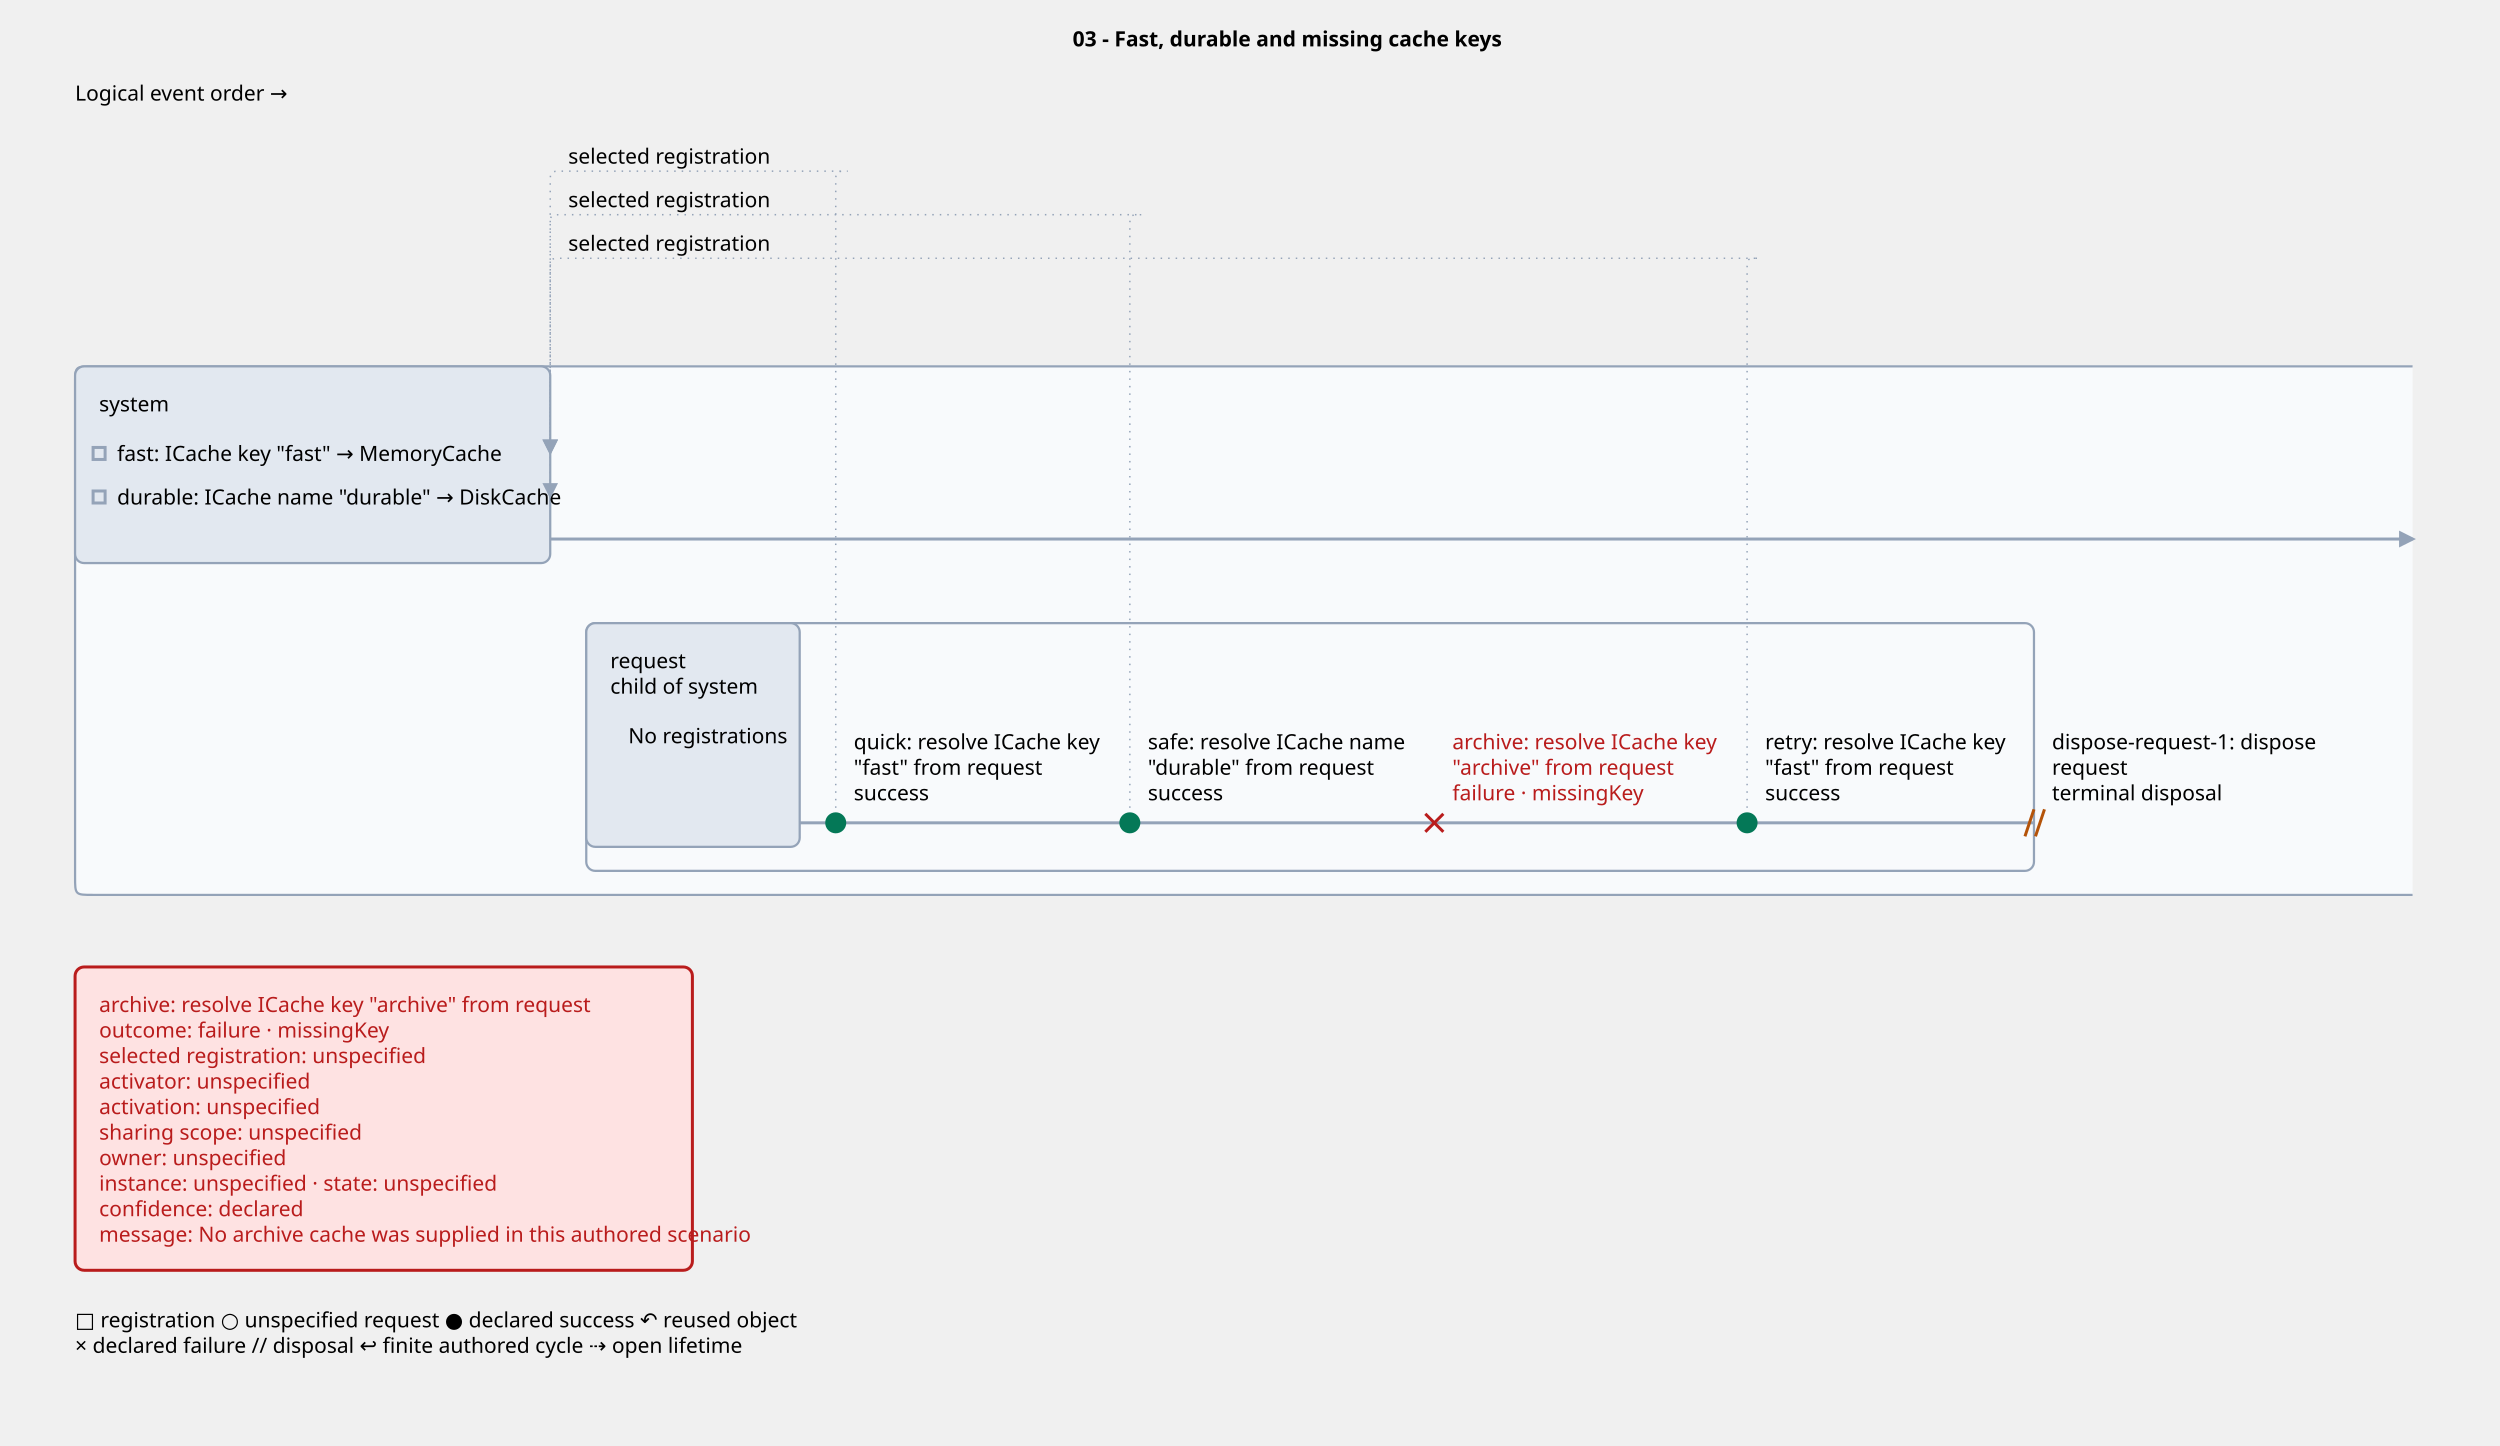
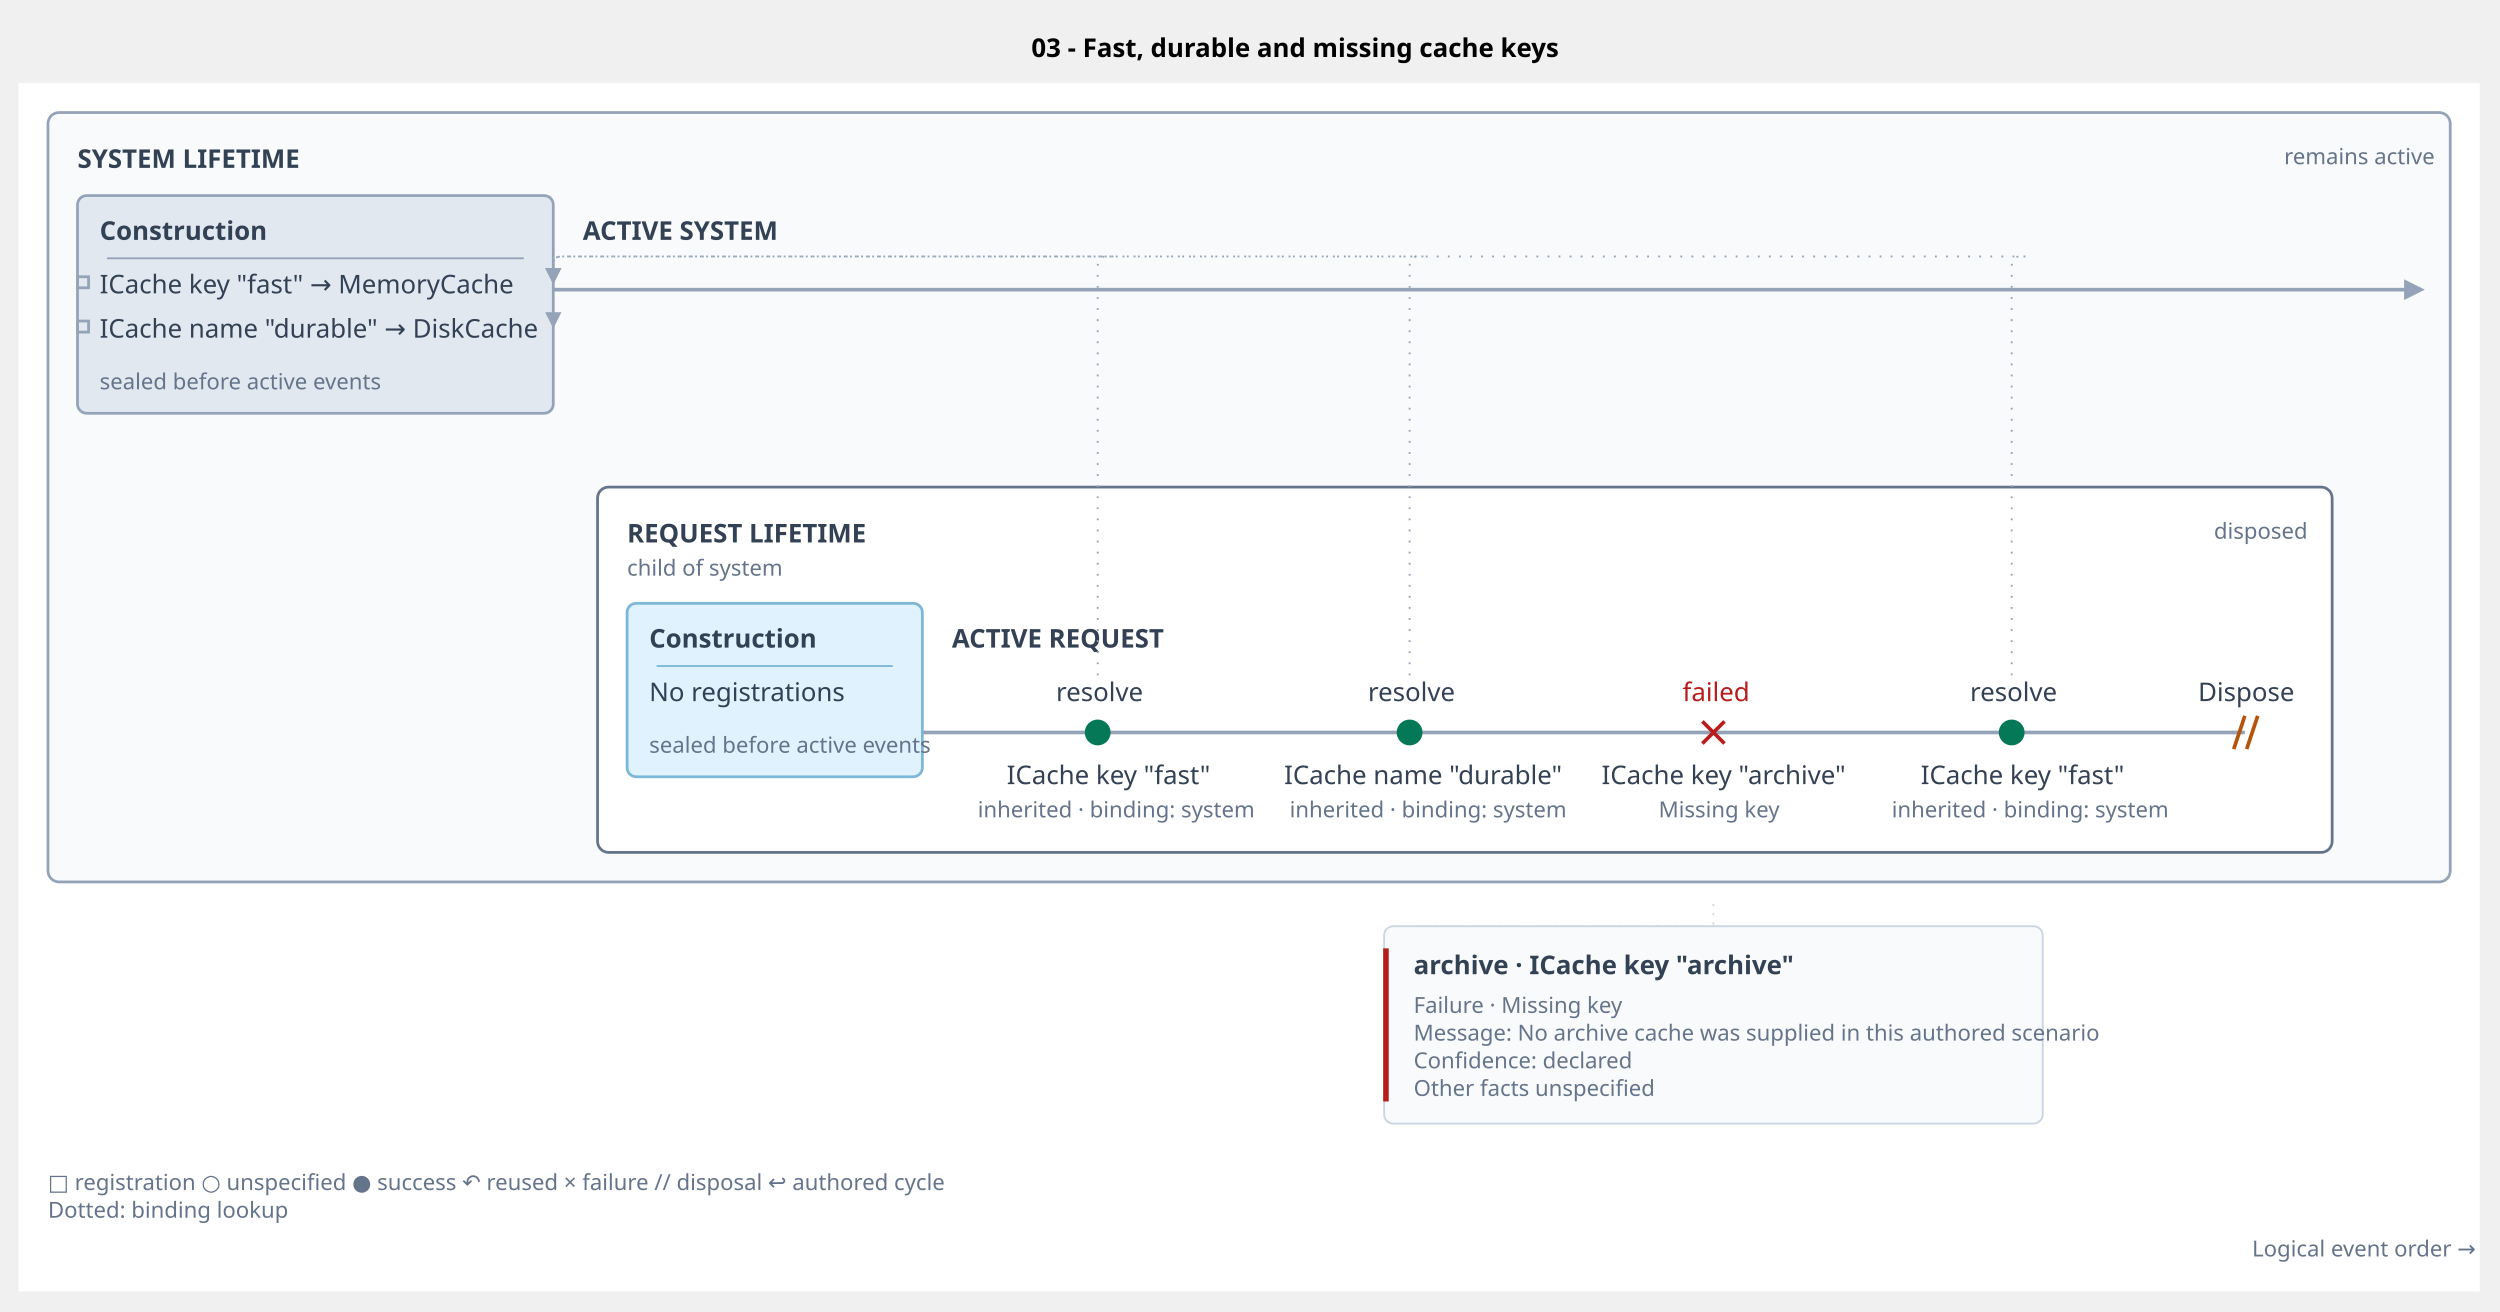
- <svg xmlns="http://www.w3.org/2000/svg" version="1.1" data-diagram-type="AUTOFAC" style="width:1665px;height:963px;background:#FFFFFF;" width="1665px" height="963px" viewBox="0 0 1665 963" zoomAndPan="magnify" preserveAspectRatio="none" contentStyleType="text/css">
+ <svg xmlns="http://www.w3.org/2000/svg" version="1.1" data-diagram-type="AUTOFAC" style="width:1355px;height:711px;background:#FFFFFF;" width="1355px" height="711px" viewBox="0 0 1355 711" zoomAndPan="magnify" preserveAspectRatio="none" contentStyleType="text/css">
  <defs />
  <g font-family="sans-serif" lengthAdjust="spacing">
    <g class="title">
-       <text x="714.375" y="30.889" fill="#000" font-size="14" textLength="235.025" font-weight="700">03 - Fast, durable and missing cache keys</text>
+       <text x="559" y="30.889" fill="#000" font-size="14" textLength="235.025" font-weight="700">03 - Fast, durable and missing cache keys</text>
    </g>
-     <text x="50" y="67" fill="#000" font-size="14" textLength="125.3">Logical event order →</text>
+     <rect x="10" y="45" width="1334.025" height="655" fill="#FFF" />
    <g class="autofac-scope" id="af-scope-system" data-source-line="4">
-       <path d="M1606.775,244 L62,244 C50,244 50,244 50,256 L50,584 C50,596 50,596 62,596 L1606.775,596" style="stroke:#94A3B8;stroke-width:1.5;" fill="#F8FAFC" />
-       <line x1="366.45" y1="359" x2="1606.775" y2="359" style="stroke:#94A3B8;stroke-width:2;" />
-       <polygon points="1606.775,359,1598.775,363,1598.775,355" fill="#94A3B8" style="stroke:#94A3B8;stroke-width:2;stroke-linejoin:miter;stroke-miterlimit:10;" />
+       <rect x="26" y="61" width="1302.025" height="417" fill="#F8FAFC" style="stroke:#94A3B8;stroke-width:1.5;" rx="6" ry="6" />
+       <g class="autofac-event" id="af-event-birth-system" data-source-line="4">
+         <text x="42" y="91" fill="#334155" font-size="14" textLength="120.663" font-weight="700">SYSTEM LIFETIME</text>
+         <text x="1238" y="89" fill="#64748B" font-size="12" textLength="74.025">remains active</text>
+       </g>
+       <text x="315.875" y="130" fill="#334155" font-size="14" textLength="108.325" font-weight="700">ACTIVE SYSTEM</text>
+       <line x1="299.875" y1="157" x2="1312.025" y2="157" style="stroke:#94A3B8;stroke-width:2;" />
+       <polygon points="1312.025,157,1304.025,161,1304.025,153" fill="#94A3B8" style="stroke:#94A3B8;stroke-width:2;stroke-linejoin:miter;stroke-miterlimit:10;" />
    </g>
    <g class="autofac-scope" id="af-scope-request" data-source-line="8">
-       <rect x="390.45" y="415" width="964.175" height="165" fill="#F8FAFC" style="stroke:#94A3B8;stroke-width:1.5;" rx="6" ry="6" />
-       <line x1="532.6" y1="548" x2="1354.625" y2="548" style="stroke:#94A3B8;stroke-width:2;" />
+       <rect x="323.875" y="264" width="940.15" height="198" fill="#FFF" style="stroke:#64748B;stroke-width:1.5;" rx="6" ry="6" />
+       <g class="autofac-event" id="af-event-birth-request" data-source-line="8">
+         <text x="339.875" y="294" fill="#334155" font-size="14" textLength="130.813" font-weight="700">REQUEST LIFETIME</text>
+         <text x="339.875" y="312" fill="#64748B" font-size="12" textLength="72.675">child of system</text>
+         <text x="1199.95" y="292" fill="#64748B" font-size="12" textLength="48.075">disposed</text>
+       </g>
+       <text x="515.925" y="351" fill="#334155" font-size="14" textLength="118.475" font-weight="700">ACTIVE REQUEST</text>
+       <line x1="499.925" y1="397" x2="1216.694" y2="397" style="stroke:#94A3B8;stroke-width:2;" />
    </g>
    <g class="autofac-construction" id="af-construction-system" data-source-line="4">
-       <rect x="50" y="244" width="316.45" height="131" fill="#E2E8F0" style="stroke:#94A3B8;stroke-width:1.5;" rx="6" ry="6" />
-       <g class="autofac-event" id="af-event-birth-system" data-source-line="4">
-         <text x="66" y="274" fill="#000" font-size="14" textLength="44.275">system</text>
-       </g>
+       <rect x="42" y="106" width="257.875" height="118" fill="#E2E8F0" style="stroke:#94A3B8;stroke-width:1.5;" rx="5" ry="5" />
+       <text x="54" y="130" fill="#334155" font-size="14" textLength="78.575" font-weight="700">Construction</text>
+       <line x1="58" y1="140" x2="283.875" y2="140" style="stroke:#94A3B8;stroke-width:1;" />
      <g class="autofac-registration" id="af-reg-system.fast" data-source-line="5">
-         <rect x="62" y="298" width="8" height="8" fill="none" style="stroke:#94A3B8;stroke-width:2;" />
-         <text x="78" y="307" fill="#000" font-size="14" textLength="229.95">fast: ICache key "fast" → MemoryCache</text>
+         <rect x="42" y="150" width="6" height="6" fill="none" style="stroke:#94A3B8;stroke-width:1.5;" />
+         <text x="54" y="159" fill="#334155" font-size="14" textLength="203.613">ICache key "fast" → MemoryCache</text>
      </g>
      <g class="autofac-registration" id="af-reg-system.durable" data-source-line="6">
-         <rect x="62" y="327" width="8" height="8" fill="none" style="stroke:#94A3B8;stroke-width:2;" />
-         <text x="78" y="336" fill="#000" font-size="14" textLength="268.45">durable: ICache name "durable" → DiskCache</text>
+         <rect x="42" y="174" width="6" height="6" fill="none" style="stroke:#94A3B8;stroke-width:1.5;" />
+         <text x="54" y="183" fill="#334155" font-size="14" textLength="217.875">ICache name "durable" → DiskCache</text>
      </g>
+       <text x="54" y="211" fill="#64748B" font-size="12" textLength="136.05">sealed before active events</text>
    </g>
    <g class="autofac-construction" id="af-construction-request" data-source-line="8">
-       <rect x="390.45" y="415" width="142.15" height="149" fill="#E2E8F0" style="stroke:#94A3B8;stroke-width:1.5;" rx="6" ry="6" />
-       <g class="autofac-event" id="af-event-birth-request" data-source-line="8">
-         <text x="406.45" y="445" fill="#000" font-size="14" textLength="46.637">request</text>
-         <text x="406.45" y="462" fill="#000" font-size="14" textLength="84.788">child of system</text>
+       <rect x="339.875" y="327" width="160.05" height="94" fill="#E0F2FE" style="stroke:#7CB7D8;stroke-width:1.5;" rx="5" ry="5" />
+       <text x="351.875" y="351" fill="#334155" font-size="14" textLength="78.575" font-weight="700">Construction</text>
+       <line x1="355.875" y1="361" x2="483.925" y2="361" style="stroke:#7CB7D8;stroke-width:1;" />
+       <g class="autofac-construction" id="af-empty-request" data-source-line="8">
+         <text x="351.875" y="380" fill="#334155" font-size="14" textLength="94.15">No registrations</text>
      </g>
-       <g class="autofac-construction" id="af-empty-request" data-source-line="8">
-         <text x="418.45" y="495" fill="#000" font-size="14" textLength="94.15">No registrations</text>
-       </g>
+       <text x="351.875" y="408" fill="#64748B" font-size="12" textLength="136.05">sealed before active events</text>
    </g>
    <g class="autofac-lookup" id="af-lookup-quick" data-source-line="10">
-       <path d="M556.6,548 L556.6,122 C556.6,114 556.6,114 564.6,114 L374.45,114 C366.45,114 366.45,114 366.45,122 L366.45,301.5" style="stroke:#94A3B8;stroke-width:1;stroke-dasharray:1,4;" fill="none" />
-       <polygon points="366.45,301.5,362.45,293.5,370.45,293.5" fill="#94A3B8" style="stroke:#94A3B8;stroke-width:1.5;stroke-linejoin:miter;stroke-miterlimit:10;" />
-       <text x="378.45" y="109" fill="#000" font-size="14" textLength="121.363">selected registration</text>
+       <path d="M594.95,366 L594.95,147 C594.95,139 594.95,139 602.95,139 L307.875,139 C299.875,139 299.875,139 299.875,147 L299.875,153.5" style="stroke:#94A3B8;stroke-width:1;stroke-dasharray:1,5;" fill="none" />
+       <polygon points="299.875,153.5,295.875,145.5,303.875,145.5" fill="#94A3B8" style="stroke:#94A3B8;stroke-width:0.5;stroke-linejoin:miter;stroke-miterlimit:10;" />
    </g>
    <g class="autofac-lookup" id="af-lookup-safe" data-source-line="12">
-       <path d="M752.475,548 L752.475,151 C752.475,143 752.475,143 760.475,143 L374.45,143 C366.45,143 366.45,143 366.45,151 L366.45,330.5" style="stroke:#94A3B8;stroke-width:1;stroke-dasharray:1,4;" fill="none" />
-       <polygon points="366.45,330.5,362.45,322.5,370.45,322.5" fill="#94A3B8" style="stroke:#94A3B8;stroke-width:1.5;stroke-linejoin:miter;stroke-miterlimit:10;" />
-       <text x="378.45" y="138" fill="#000" font-size="14" textLength="121.363">selected registration</text>
+       <path d="M764.006,366 L764.006,147 C764.006,139 764.006,139 772.006,139 L307.875,139 C299.875,139 299.875,139 299.875,147 L299.875,177.5" style="stroke:#94A3B8;stroke-width:1;stroke-dasharray:1,5;" fill="none" />
+       <polygon points="299.875,177.5,295.875,169.5,303.875,169.5" fill="#94A3B8" style="stroke:#94A3B8;stroke-width:0.5;stroke-linejoin:miter;stroke-miterlimit:10;" />
    </g>
    <g class="autofac-lookup" id="af-lookup-retry" data-source-line="19">
-       <path d="M1163.563,548 L1163.563,180 C1163.563,172 1163.563,172 1171.563,172 L374.45,172 C366.45,172 366.45,172 366.45,180 L366.45,301.5" style="stroke:#94A3B8;stroke-width:1;stroke-dasharray:1,4;" fill="none" />
-       <polygon points="366.45,301.5,362.45,293.5,370.45,293.5" fill="#94A3B8" style="stroke:#94A3B8;stroke-width:1.5;stroke-linejoin:miter;stroke-miterlimit:10;" />
-       <text x="378.45" y="167" fill="#000" font-size="14" textLength="121.363">selected registration</text>
+       <path d="M1090.338,366 L1090.338,147 C1090.338,139 1090.338,139 1098.338,139 L307.875,139 C299.875,139 299.875,139 299.875,147 L299.875,153.5" style="stroke:#94A3B8;stroke-width:1;stroke-dasharray:1,5;" fill="none" />
+       <polygon points="299.875,153.5,295.875,145.5,303.875,145.5" fill="#94A3B8" style="stroke:#94A3B8;stroke-width:0.5;stroke-linejoin:miter;stroke-miterlimit:10;" />
    </g>
    <g class="autofac-event" id="af-event-quick" data-source-line="10">
-       <ellipse cx="556.6" cy="548" rx="6" ry="6" fill="#047857" style="stroke:#047857;stroke-width:2;" />
-       <text x="568.6" y="499" fill="#000" font-size="14" textLength="147.875">quick: resolve ICache key</text>
-       <text x="568.6" y="516" fill="#000" font-size="14" textLength="107.013">"fast" from request</text>
-       <text x="568.6" y="533" fill="#000" font-size="14" textLength="50.575">success</text>
+       <ellipse cx="594.95" cy="397" rx="6" ry="6" fill="#047857" style="stroke:#047857;stroke-width:2;" />
+       <text x="572.375" y="380" fill="#334155" font-size="14" textLength="45.15">resolve</text>
+       <text x="545.644" y="425" fill="#334155" font-size="14" textLength="98.613">ICache key "fast"</text>
+       <text x="529.925" y="443" fill="#64748B" font-size="12" textLength="130.05">inherited · binding: system</text>
    </g>
    <g class="autofac-event" id="af-event-safe" data-source-line="12">
-       <ellipse cx="752.475" cy="548" rx="6" ry="6" fill="#047857" style="stroke:#047857;stroke-width:2;" />
-       <text x="764.475" y="499" fill="#000" font-size="14" textLength="154.788">safe: resolve ICache name</text>
-       <text x="764.475" y="516" fill="#000" font-size="14" textLength="131.25">"durable" from request</text>
-       <text x="764.475" y="533" fill="#000" font-size="14" textLength="50.575">success</text>
+       <ellipse cx="764.006" cy="397" rx="6" ry="6" fill="#047857" style="stroke:#047857;stroke-width:2;" />
+       <text x="741.431" y="380" fill="#334155" font-size="14" textLength="45.15">resolve</text>
+       <text x="695.975" y="425" fill="#334155" font-size="14" textLength="136.063">ICache name "durable"</text>
+       <text x="698.981" y="443" fill="#64748B" font-size="12" textLength="130.05">inherited · binding: system</text>
    </g>
    <g class="autofac-event" id="af-event-archive" data-source-line="14">
-       <line x1="949.262" y1="542" x2="961.262" y2="554" style="stroke:#B91C1C;stroke-width:2;" />
-       <line x1="949.262" y1="554" x2="961.262" y2="542" style="stroke:#B91C1C;stroke-width:2;" />
-       <text x="967.262" y="499" fill="#B91C1C" font-size="14" textLength="160.3">archive: resolve ICache key</text>
-       <text x="967.262" y="516" fill="#B91C1C" font-size="14" textLength="129.675">"archive" from request</text>
-       <text x="967.262" y="533" fill="#B91C1C" font-size="14" textLength="114.45">failure · missingKey</text>
+       <line x1="922.675" y1="391" x2="934.675" y2="403" style="stroke:#B91C1C;stroke-width:2;" />
+       <line x1="922.675" y1="403" x2="934.675" y2="391" style="stroke:#B91C1C;stroke-width:2;" />
+       <text x="911.919" y="380" fill="#B91C1C" font-size="14" textLength="33.513">failed</text>
+       <text x="868.037" y="425" fill="#334155" font-size="14" textLength="121.275">ICache key "archive"</text>
+       <text x="898.975" y="443" fill="#64748B" font-size="12" textLength="59.4">Missing key</text>
    </g>
    <g class="autofac-event" id="af-event-retry" data-source-line="19">
-       <ellipse cx="1163.563" cy="548" rx="6" ry="6" fill="#047857" style="stroke:#047857;stroke-width:2;" />
-       <text x="1175.563" y="499" fill="#000" font-size="14" textLength="143.063">retry: resolve ICache key</text>
-       <text x="1175.563" y="516" fill="#000" font-size="14" textLength="107.013">"fast" from request</text>
-       <text x="1175.563" y="533" fill="#000" font-size="14" textLength="50.575">success</text>
+       <ellipse cx="1090.338" cy="397" rx="6" ry="6" fill="#047857" style="stroke:#047857;stroke-width:2;" />
+       <text x="1067.763" y="380" fill="#334155" font-size="14" textLength="45.15">resolve</text>
+       <text x="1041.031" y="425" fill="#334155" font-size="14" textLength="98.613">ICache key "fast"</text>
+       <text x="1025.313" y="443" fill="#64748B" font-size="12" textLength="130.05">inherited · binding: system</text>
    </g>
    <g class="autofac-event" id="af-event-dispose-request-1" data-source-line="22">
-       <line x1="1348.625" y1="557" x2="1354.625" y2="539" style="stroke:#B45309;stroke-width:2;" />
-       <line x1="1355.625" y1="557" x2="1361.625" y2="539" style="stroke:#B45309;stroke-width:2;" />
-       <text x="1366.625" y="499" fill="#000" font-size="14" textLength="164.15">dispose-request-1: dispose</text>
-       <text x="1366.625" y="516" fill="#000" font-size="14" textLength="46.637">request</text>
-       <text x="1366.625" y="533" fill="#000" font-size="14" textLength="101.238">terminal disposal</text>
+       <line x1="1210.694" y1="406" x2="1216.694" y2="388" style="stroke:#B45309;stroke-width:2;" />
+       <line x1="1217.694" y1="406" x2="1223.694" y2="388" style="stroke:#B45309;stroke-width:2;" />
+       <text x="1191.363" y="380" fill="#334155" font-size="14" textLength="50.663">Dispose</text>
    </g>
    <g class="autofac-diagnostic" id="af-diagnostic-archive" data-source-line="14">
-       <rect x="50" y="644" width="411.137" height="202" fill="#FEE2E2" style="stroke:#B91C1C;stroke-width:2;" rx="6" ry="6" />
-       <text x="66" y="674" fill="#B91C1C" font-size="14" textLength="289.975">archive: resolve ICache key "archive" from request</text>
-       <text x="66" y="691" fill="#B91C1C" font-size="14" textLength="171.938">outcome: failure · missingKey</text>
-       <text x="66" y="708" fill="#B91C1C" font-size="14" textLength="196.088">selected registration: unspecified</text>
-       <text x="66" y="725" fill="#B91C1C" font-size="14" textLength="127.575">activator: unspecified</text>
-       <text x="66" y="742" fill="#B91C1C" font-size="14" textLength="133.875">activation: unspecified</text>
-       <text x="66" y="759" fill="#B91C1C" font-size="14" textLength="158.025">sharing scope: unspecified</text>
-       <text x="66" y="776" fill="#B91C1C" font-size="14" textLength="112.875">owner: unspecified</text>
-       <text x="66" y="793" fill="#B91C1C" font-size="14" textLength="236.513">instance: unspecified · state: unspecified</text>
-       <text x="66" y="810" fill="#B91C1C" font-size="14" textLength="125.3">confidence: declared</text>
-       <text x="66" y="827" fill="#B91C1C" font-size="14" textLength="379.137">message: No archive cache was supplied in this authored scenario</text>
+       <line x1="928.675" y1="490" x2="928.675" y2="502" style="stroke:#CBD5E1;stroke-width:1;stroke-dasharray:1,4;" />
+       <line x1="928.675" y1="502" x2="766.188" y2="502" style="stroke:#CBD5E1;stroke-width:1;stroke-dasharray:1,4;" />
+       <rect x="750.188" y="502" width="356.975" height="107" fill="#F8FAFC" style="stroke:#CBD5E1;stroke-width:1;" rx="5" ry="5" />
+       <line x1="751.188" y1="514" x2="751.188" y2="597" style="stroke:#B91C1C;stroke-width:3;" />
+       <text x="766.188" y="528" fill="#334155" font-size="14" textLength="171.063" font-weight="700">archive · ICache key "archive"</text>
+       <text x="766.188" y="549" fill="#64748B" font-size="12" textLength="100.125">Failure · Missing key</text>
+       <text x="766.188" y="564" fill="#64748B" font-size="12" textLength="324.975">Message: No archive cache was supplied in this authored scenario</text>
+       <text x="766.188" y="579" fill="#64748B" font-size="12" textLength="110.1">Confidence: declared</text>
+       <text x="766.188" y="594" fill="#64748B" font-size="12" textLength="115.95">Other facts unspecified</text>
    </g>
    <g class="autofac-legend" id="af-legend">
-       <text x="50" y="884" fill="#000" font-size="14" textLength="407.925">□ registration   ○ unspecified request   ● declared success   ↶ reused object</text>
-       <text x="50" y="901" fill="#000" font-size="14" textLength="375.9">× declared failure   // disposal   ↩ finite authored cycle   ⇢ open lifetime</text>
+       <text x="26" y="645" fill="#64748B" font-size="12" textLength="407.1">□ registration   ○ unspecified   ● success   ↶ reused   × failure   // disposal   ↩ authored cycle</text>
+       <text x="26" y="660" fill="#64748B" font-size="12" textLength="112.8">Dotted: binding lookup</text>
+       <text x="1220.625" y="681" fill="#64748B" font-size="12" textLength="107.4">Logical event order →</text>
    </g>
  </g>
</svg>
